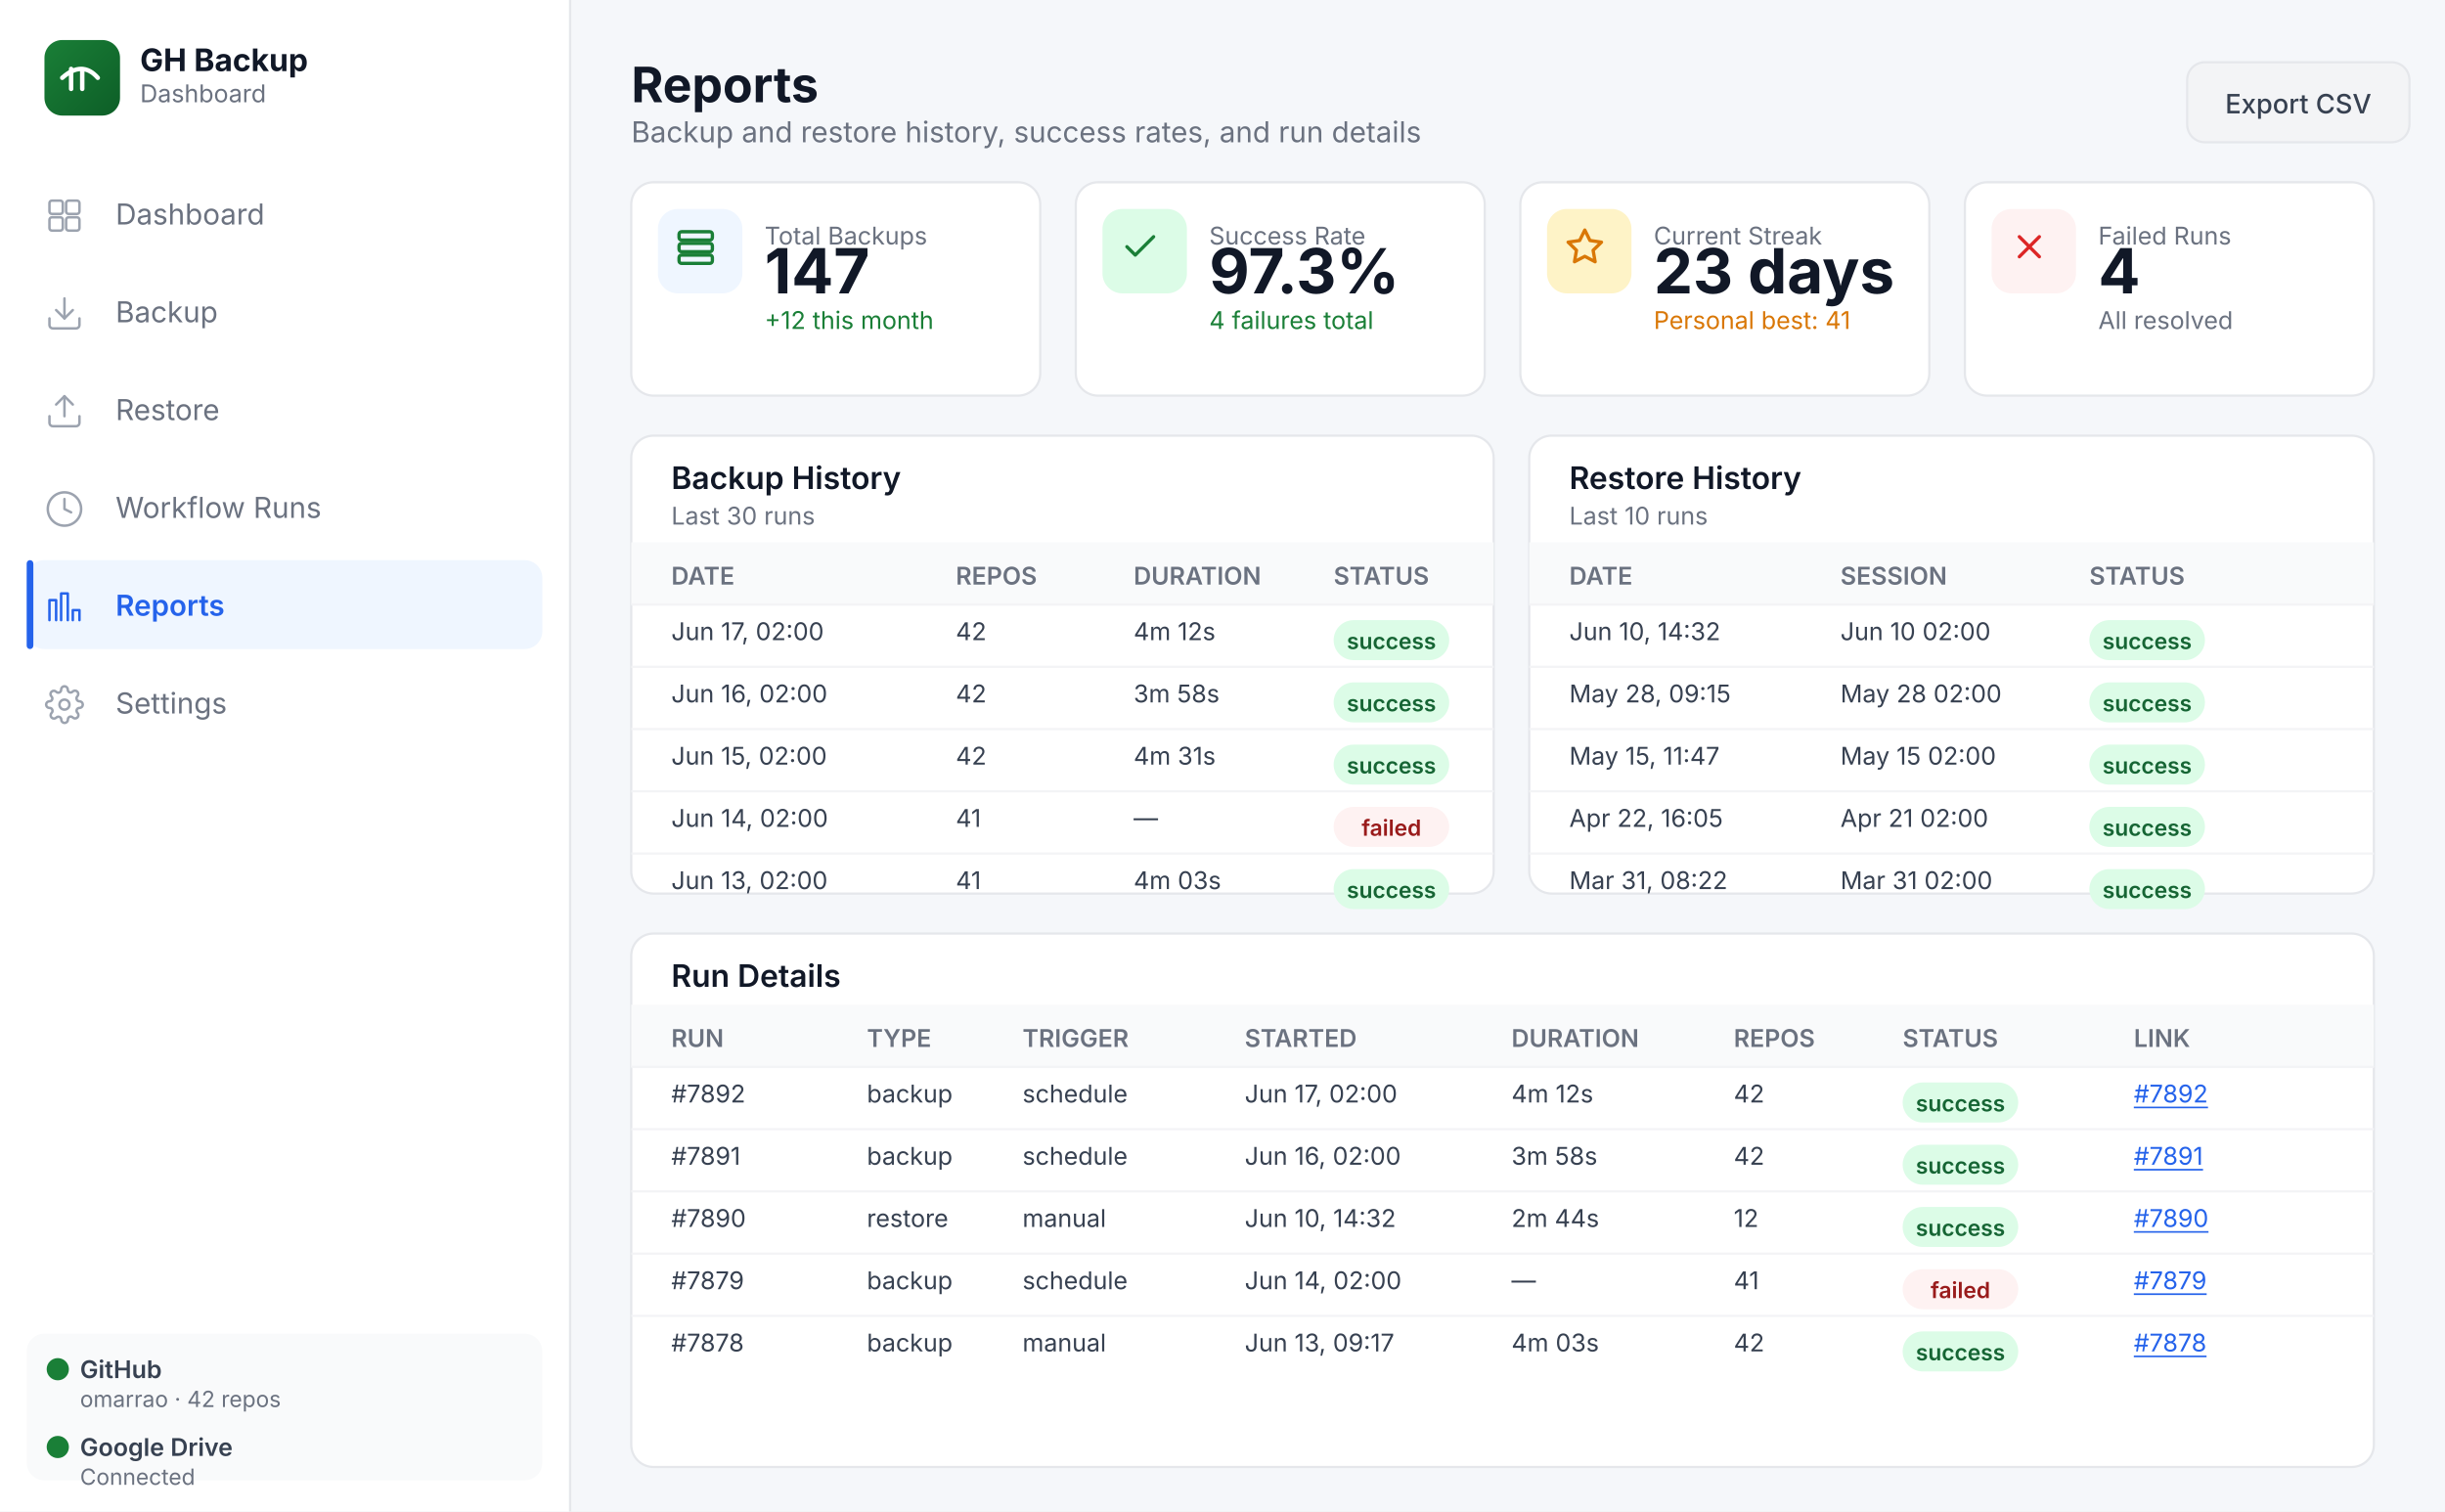
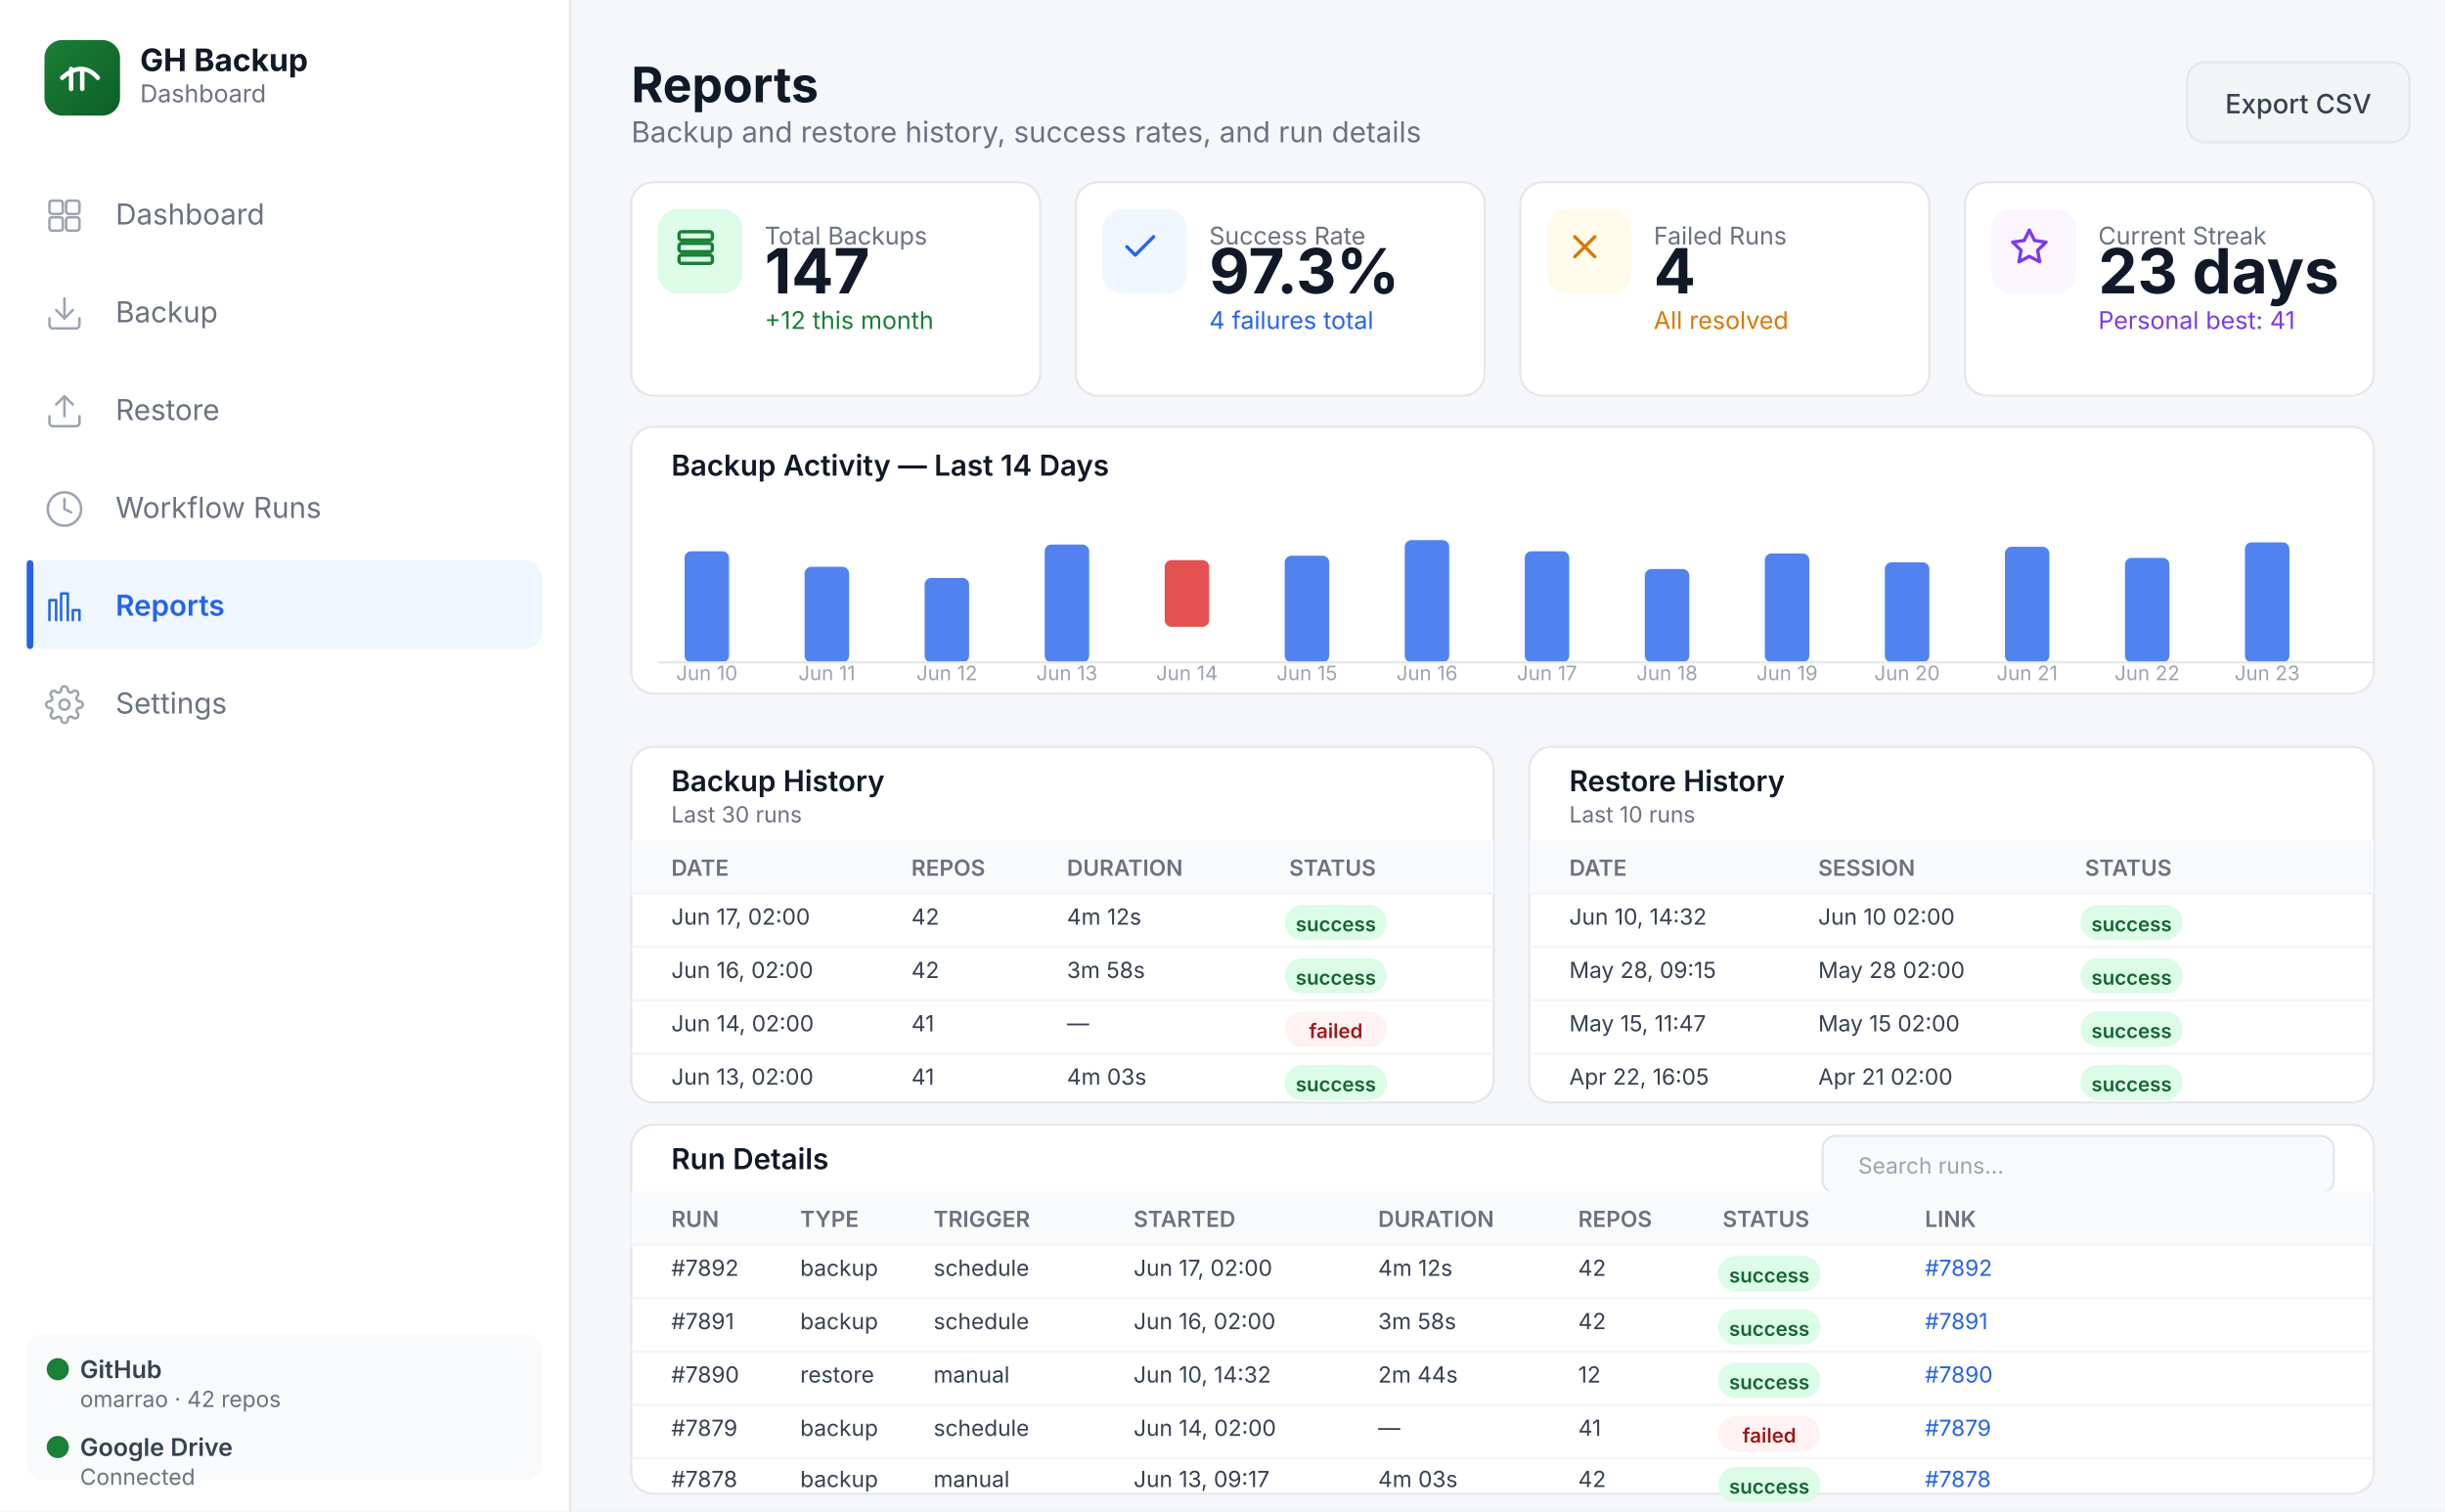
<svg xmlns="http://www.w3.org/2000/svg" viewBox="0 0 1100 680" font-family="Inter, -apple-system, sans-serif">
  <rect width="1100" height="680" fill="#f5f7fa" />
  <rect width="256" height="680" fill="#ffffff" rx="0" />
  <rect x="256" width="1" height="680" fill="#e5e7eb" />
  <rect x="20" y="18" width="34" height="34" rx="8" fill="url(#brandGrad)" />
  <path d="M28 35 Q37 27 44 35 M32 40 L32 31 M37 40 L37 31" stroke="white" stroke-width="2" fill="none" stroke-linecap="round" />
  <text x="63" y="32" font-size="14" font-weight="700" fill="#111827">GH Backup</text>
  <text x="63" y="46" font-size="11" fill="#6b7280">Dashboard</text>
  <rect x="12" y="76" width="232" height="40" rx="8" fill="transparent" />
  <g transform="translate(20, 88) scale(0.75)" stroke="#9ca3af" stroke-width="1.5" fill="none" stroke-linecap="round" stroke-linejoin="round">
    <rect x="3" y="3" width="8" height="8" rx="1.5" />
    <rect x="13" y="3" width="8" height="8" rx="1.5" />
    <rect x="3" y="13" width="8" height="8" rx="1.5" />
    <rect x="13" y="13" width="8" height="8" rx="1.5" />
  </g>
  <text x="52" y="101" font-size="13" fill="#6b7280">Dashboard</text>
  <rect x="12" y="120" width="232" height="40" rx="8" fill="transparent" />
  <g transform="translate(20, 132) scale(0.75)" stroke="#9ca3af" stroke-width="1.5" fill="none" stroke-linecap="round" stroke-linejoin="round">
    <path d="M21 15v4a2 2 0 0 1-2 2H5a2 2 0 0 1-2-2v-4" />
    <polyline points="7 10 12 15 17 10" />
    <line x1="12" y1="15" x2="12" y2="3" />
  </g>
  <text x="52" y="145" font-size="13" fill="#6b7280">Backup</text>
  <rect x="12" y="164" width="232" height="40" rx="8" fill="transparent" />
  <g transform="translate(20, 176) scale(0.75)" stroke="#9ca3af" stroke-width="1.5" fill="none" stroke-linecap="round" stroke-linejoin="round">
    <path d="M21 15v4a2 2 0 0 1-2 2H5a2 2 0 0 1-2-2v-4" />
    <polyline points="17 8 12 3 7 8" />
    <line x1="12" y1="3" x2="12" y2="15" />
  </g>
  <text x="52" y="189" font-size="13" fill="#6b7280">Restore</text>
  <rect x="12" y="208" width="232" height="40" rx="8" fill="transparent" />
  <g transform="translate(20, 220) scale(0.75)" stroke="#9ca3af" stroke-width="1.5" fill="none" stroke-linecap="round" stroke-linejoin="round">
    <circle cx="12" cy="12" r="10" />
    <polyline points="12 6 12 12 16 14" />
  </g>
  <text x="52" y="233" font-size="13" fill="#6b7280">Workflow Runs</text>
  <rect x="12" y="252" width="232" height="40" rx="8" fill="#eff6ff" />
  <rect x="12" y="252" width="3" height="40" rx="1.5" fill="#2563eb" />
  <g transform="translate(20, 264) scale(0.75)" stroke="#2563eb" stroke-width="1.5" fill="none" stroke-linecap="round" stroke-linejoin="round">
    <path d="M3 20V8h4v12M10 20V4h4v16M17 20v-6h4v6" />
  </g>
  <text x="52" y="277" font-size="13" font-weight="600" fill="#2563eb">Reports</text>
  <rect x="12" y="296" width="232" height="40" rx="8" fill="transparent" />
  <g transform="translate(20, 308) scale(0.75)" stroke="#9ca3af" stroke-width="1.5" fill="none" stroke-linecap="round" stroke-linejoin="round">
    <circle cx="12" cy="12" r="3" />
    <path d="M19.4 15a1.65 1.65 0 00.33 1.82l.06.06a2 2 0 010 2.83 2 2 0 01-2.83 0l-.06-.06a1.65 1.65 0 00-1.82-.33 1.65 1.65 0 00-1 1.51V21a2 2 0 01-4 0v-.09A1.65 1.65 0 009 19.4a1.65 1.65 0 00-1.82.33l-.06.06a2 2 0 01-2.83-2.83l.06-.06A1.65 1.65 0 004.68 15a1.65 1.65 0 00-1.51-1H3a2 2 0 010-4h.09A1.65 1.65 0 004.6 9a1.65 1.65 0 00-.33-1.82l-.06-.06a2 2 0 012.83-2.83l.06.06A1.65 1.65 0 009 4.68a1.65 1.65 0 001-1.51V3a2 2 0 014 0v.09a1.65 1.65 0 001 1.51 1.65 1.65 0 001.82-.33l.06-.06a2 2 0 012.83 2.83l-.06.06A1.65 1.65 0 0019.4 9a1.65 1.65 0 001.51 1H21a2 2 0 010 4h-.09a1.65 1.65 0 00-1.51 1z" />
  </g>
  <text x="52" y="321" font-size="13" fill="#6b7280">Settings</text>
  <rect x="12" y="600" width="232" height="66" rx="8" fill="#f9fafb" />
  <circle cx="26" cy="616" r="5" fill="#1a7f37" />
  <text x="36" y="620" font-size="11" font-weight="600" fill="#374151">GitHub</text>
  <text x="36" y="633" font-size="10" fill="#6b7280">omarrao · 42 repos</text>
  <circle cx="26" cy="651" r="5" fill="#1a7f37" />
  <text x="36" y="655" font-size="11" font-weight="600" fill="#374151">Google Drive</text>
  <text x="36" y="668" font-size="10" fill="#6b7280">Connected</text>
  <text x="284" y="46" font-size="22" font-weight="700" fill="#111827">Reports</text>
  <text x="284" y="64" font-size="13" fill="#6b7280">Backup and restore history, success rates, and run details</text>
  <rect x="984" y="28" width="100" height="36" rx="8" fill="#f3f4f6" stroke="#e5e7eb" />
  <text x="1034" y="51" font-size="12" font-weight="500" fill="#374151" text-anchor="middle">Export CSV</text>
  <rect x="284" y="82" width="184" height="96" rx="10" fill="#ffffff" stroke="#e5e7eb" />
-   <rect x="296" y="94" width="38" height="38" rx="9" fill="#eff6ff" />
+   <rect x="296" y="94" width="38" height="38" rx="9" fill="#dcfce7" />
  <g transform="translate(304, 102) scale(0.75)" stroke="#1a7f37" stroke-width="2" fill="none" stroke-linecap="round" stroke-linejoin="round">
    <rect x="2" y="3" width="20" height="5" rx="1.5" />
    <rect x="2" y="10" width="20" height="5" rx="1.5" />
    <rect x="2" y="17" width="20" height="5" rx="1.5" />
  </g>
  <text x="344" y="110" font-size="11" fill="#6b7280">Total Backups</text>
  <text x="344" y="132" font-size="28" font-weight="700" fill="#111827">147</text>
  <text x="344" y="148" font-size="11" fill="#1a7f37">+12 this month</text>
  <rect x="484" y="82" width="184" height="96" rx="10" fill="#ffffff" stroke="#e5e7eb" />
-   <rect x="496" y="94" width="38" height="38" rx="9" fill="#dcfce7" />
-   <g transform="translate(504, 102) scale(0.75)" stroke="#1a7f37" stroke-width="2" fill="none" stroke-linecap="round" stroke-linejoin="round">
+   <rect x="496" y="94" width="38" height="38" rx="9" fill="#eff6ff" />
+   <g transform="translate(504, 102) scale(0.75)" stroke="#2563eb" stroke-width="2" fill="none" stroke-linecap="round" stroke-linejoin="round">
    <polyline points="20 6 9 17 4 12" />
  </g>
  <text x="544" y="110" font-size="11" fill="#6b7280">Success Rate</text>
  <text x="544" y="132" font-size="28" font-weight="700" fill="#111827">97.3%</text>
-   <text x="544" y="148" font-size="11" fill="#1a7f37">4 failures total</text>
+   <text x="544" y="148" font-size="11" fill="#2563eb">4 failures total</text>
  <rect x="684" y="82" width="184" height="96" rx="10" fill="#ffffff" stroke="#e5e7eb" />
-   <rect x="696" y="94" width="38" height="38" rx="9" fill="#fef3c7" />
+   <rect x="696" y="94" width="38" height="38" rx="9" fill="#fffbeb" />
  <g transform="translate(704, 102) scale(0.75)" stroke="#d97706" stroke-width="2" fill="none" stroke-linecap="round" stroke-linejoin="round">
-     <polygon points="12 2 15.09 8.26 22 9.27 17 14.14 18.18 21.02 12 17.77 5.82 21.02 7 14.14 2 9.27 8.91 8.26 12 2" />
-   </g>
-   <text x="744" y="110" font-size="11" fill="#6b7280">Current Streak</text>
-   <text x="744" y="132" font-size="28" font-weight="700" fill="#111827">23 days</text>
-   <text x="744" y="148" font-size="11" fill="#d97706">Personal best: 41</text>
-   <rect x="884" y="82" width="184" height="96" rx="10" fill="#ffffff" stroke="#e5e7eb" />
-   <rect x="896" y="94" width="38" height="38" rx="9" fill="#fef2f2" />
-   <g transform="translate(904, 102) scale(0.75)" stroke="#dc2626" stroke-width="2" fill="none" stroke-linecap="round" stroke-linejoin="round">
    <line x1="18" y1="6" x2="6" y2="18" />
    <line x1="6" y1="6" x2="18" y2="18" />
  </g>
-   <text x="944" y="110" font-size="11" fill="#6b7280">Failed Runs</text>
-   <text x="944" y="132" font-size="28" font-weight="700" fill="#111827">4</text>
-   <text x="944" y="148" font-size="11" fill="#6b7280">All resolved</text>
-   <rect x="284" y="196" width="388" height="206" rx="10" fill="#ffffff" stroke="#e5e7eb" />
-   <text x="302" y="220" font-size="14" font-weight="600" fill="#111827">Backup History</text>
-   <text x="302" y="236" font-size="11" fill="#6b7280">Last 30 runs</text>
-   <rect x="284" y="244" width="388" height="28" fill="#f9fafb" />
-   <text x="302" y="263" font-size="11" font-weight="600" fill="#6b7280">DATE</text>
-   <text x="430" y="263" font-size="11" font-weight="600" fill="#6b7280">REPOS</text>
-   <text x="510" y="263" font-size="11" font-weight="600" fill="#6b7280">DURATION</text>
-   <text x="600" y="263" font-size="11" font-weight="600" fill="#6b7280">STATUS</text>
-   <line x1="284" y1="272" x2="672" y2="272" stroke="#f3f4f6" />
-   <text x="302" y="288" font-size="11" fill="#374151">Jun 17, 02:00</text>
-   <text x="430" y="288" font-size="11" fill="#374151">42</text>
-   <text x="510" y="288" font-size="11" fill="#374151">4m 12s</text>
-   <rect x="600" y="279" width="52" height="18" rx="9" fill="#dcfce7" />
-   <text x="626" y="292" font-size="10" font-weight="600" fill="#166534" text-anchor="middle">success</text>
-   <line x1="284" y1="300" x2="672" y2="300" stroke="#f3f4f6" />
-   <text x="302" y="316" font-size="11" fill="#374151">Jun 16, 02:00</text>
-   <text x="430" y="316" font-size="11" fill="#374151">42</text>
-   <text x="510" y="316" font-size="11" fill="#374151">3m 58s</text>
-   <rect x="600" y="307" width="52" height="18" rx="9" fill="#dcfce7" />
-   <text x="626" y="320" font-size="10" font-weight="600" fill="#166534" text-anchor="middle">success</text>
-   <line x1="284" y1="328" x2="672" y2="328" stroke="#f3f4f6" />
-   <text x="302" y="344" font-size="11" fill="#374151">Jun 15, 02:00</text>
-   <text x="430" y="344" font-size="11" fill="#374151">42</text>
-   <text x="510" y="344" font-size="11" fill="#374151">4m 31s</text>
-   <rect x="600" y="335" width="52" height="18" rx="9" fill="#dcfce7" />
-   <text x="626" y="348" font-size="10" font-weight="600" fill="#166534" text-anchor="middle">success</text>
-   <line x1="284" y1="356" x2="672" y2="356" stroke="#f3f4f6" />
-   <text x="302" y="372" font-size="11" fill="#374151">Jun 14, 02:00</text>
-   <text x="430" y="372" font-size="11" fill="#374151">41</text>
-   <text x="510" y="372" font-size="11" fill="#374151">—</text>
-   <rect x="600" y="363" width="52" height="18" rx="9" fill="#fef2f2" />
-   <text x="626" y="376" font-size="10" font-weight="600" fill="#991b1b" text-anchor="middle">failed</text>
-   <line x1="284" y1="384" x2="672" y2="384" stroke="#f3f4f6" />
-   <text x="302" y="400" font-size="11" fill="#374151">Jun 13, 02:00</text>
-   <text x="430" y="400" font-size="11" fill="#374151">41</text>
-   <text x="510" y="400" font-size="11" fill="#374151">4m 03s</text>
-   <rect x="600" y="391" width="52" height="18" rx="9" fill="#dcfce7" />
-   <text x="626" y="404" font-size="10" font-weight="600" fill="#166534" text-anchor="middle">success</text>
-   <rect x="688" y="196" width="380" height="206" rx="10" fill="#ffffff" stroke="#e5e7eb" />
-   <text x="706" y="220" font-size="14" font-weight="600" fill="#111827">Restore History</text>
-   <text x="706" y="236" font-size="11" fill="#6b7280">Last 10 runs</text>
-   <rect x="688" y="244" width="380" height="28" fill="#f9fafb" />
-   <text x="706" y="263" font-size="11" font-weight="600" fill="#6b7280">DATE</text>
-   <text x="828" y="263" font-size="11" font-weight="600" fill="#6b7280">SESSION</text>
-   <text x="940" y="263" font-size="11" font-weight="600" fill="#6b7280">STATUS</text>
-   <line x1="688" y1="272" x2="1068" y2="272" stroke="#f3f4f6" />
-   <text x="706" y="288" font-size="11" fill="#374151">Jun 10, 14:32</text>
-   <text x="828" y="288" font-size="11" fill="#374151">Jun 10 02:00</text>
-   <rect x="940" y="279" width="52" height="18" rx="9" fill="#dcfce7" />
-   <text x="966" y="292" font-size="10" font-weight="600" fill="#166534" text-anchor="middle">success</text>
-   <line x1="688" y1="300" x2="1068" y2="300" stroke="#f3f4f6" />
-   <text x="706" y="316" font-size="11" fill="#374151">May 28, 09:15</text>
-   <text x="828" y="316" font-size="11" fill="#374151">May 28 02:00</text>
-   <rect x="940" y="307" width="52" height="18" rx="9" fill="#dcfce7" />
-   <text x="966" y="320" font-size="10" font-weight="600" fill="#166534" text-anchor="middle">success</text>
-   <line x1="688" y1="328" x2="1068" y2="328" stroke="#f3f4f6" />
-   <text x="706" y="344" font-size="11" fill="#374151">May 15, 11:47</text>
-   <text x="828" y="344" font-size="11" fill="#374151">May 15 02:00</text>
-   <rect x="940" y="335" width="52" height="18" rx="9" fill="#dcfce7" />
-   <text x="966" y="348" font-size="10" font-weight="600" fill="#166534" text-anchor="middle">success</text>
-   <line x1="688" y1="356" x2="1068" y2="356" stroke="#f3f4f6" />
-   <text x="706" y="372" font-size="11" fill="#374151">Apr 22, 16:05</text>
-   <text x="828" y="372" font-size="11" fill="#374151">Apr 21 02:00</text>
-   <rect x="940" y="363" width="52" height="18" rx="9" fill="#dcfce7" />
-   <text x="966" y="376" font-size="10" font-weight="600" fill="#166534" text-anchor="middle">success</text>
-   <line x1="688" y1="384" x2="1068" y2="384" stroke="#f3f4f6" />
-   <text x="706" y="400" font-size="11" fill="#374151">Mar 31, 08:22</text>
-   <text x="828" y="400" font-size="11" fill="#374151">Mar 31 02:00</text>
-   <rect x="940" y="391" width="52" height="18" rx="9" fill="#dcfce7" />
-   <text x="966" y="404" font-size="10" font-weight="600" fill="#166534" text-anchor="middle">success</text>
-   <rect x="284" y="420" width="784" height="240" rx="10" fill="#ffffff" stroke="#e5e7eb" />
-   <text x="302" y="444" font-size="14" font-weight="600" fill="#111827">Run Details</text>
-   <rect x="284" y="452" width="784" height="28" fill="#f9fafb" />
-   <text x="302" y="471" font-size="11" font-weight="600" fill="#6b7280">RUN</text>
-   <text x="390" y="471" font-size="11" font-weight="600" fill="#6b7280">TYPE</text>
-   <text x="460" y="471" font-size="11" font-weight="600" fill="#6b7280">TRIGGER</text>
-   <text x="560" y="471" font-size="11" font-weight="600" fill="#6b7280">STARTED</text>
-   <text x="680" y="471" font-size="11" font-weight="600" fill="#6b7280">DURATION</text>
-   <text x="780" y="471" font-size="11" font-weight="600" fill="#6b7280">REPOS</text>
-   <text x="856" y="471" font-size="11" font-weight="600" fill="#6b7280">STATUS</text>
-   <text x="960" y="471" font-size="11" font-weight="600" fill="#6b7280">LINK</text>
-   <line x1="284" y1="480" x2="1068" y2="480" stroke="#f3f4f6" />
-   <text x="302" y="496" font-size="11" fill="#374151">#7892</text>
-   <text x="390" y="496" font-size="11" fill="#374151">backup</text>
-   <text x="460" y="496" font-size="11" fill="#374151">schedule</text>
-   <text x="560" y="496" font-size="11" fill="#374151">Jun 17, 02:00</text>
-   <text x="680" y="496" font-size="11" fill="#374151">4m 12s</text>
-   <text x="780" y="496" font-size="11" fill="#374151">42</text>
-   <rect x="856" y="487" width="52" height="18" rx="9" fill="#dcfce7" />
-   <text x="882" y="500" font-size="10" font-weight="600" fill="#166534" text-anchor="middle">success</text>
-   <text x="960" y="496" font-size="11" fill="#2563eb" text-decoration="underline">#7892</text>
-   <line x1="284" y1="508" x2="1068" y2="508" stroke="#f3f4f6" />
-   <text x="302" y="524" font-size="11" fill="#374151">#7891</text>
-   <text x="390" y="524" font-size="11" fill="#374151">backup</text>
-   <text x="460" y="524" font-size="11" fill="#374151">schedule</text>
-   <text x="560" y="524" font-size="11" fill="#374151">Jun 16, 02:00</text>
-   <text x="680" y="524" font-size="11" fill="#374151">3m 58s</text>
-   <text x="780" y="524" font-size="11" fill="#374151">42</text>
-   <rect x="856" y="515" width="52" height="18" rx="9" fill="#dcfce7" />
-   <text x="882" y="528" font-size="10" font-weight="600" fill="#166534" text-anchor="middle">success</text>
-   <text x="960" y="524" font-size="11" fill="#2563eb" text-decoration="underline">#7891</text>
-   <line x1="284" y1="536" x2="1068" y2="536" stroke="#f3f4f6" />
-   <text x="302" y="552" font-size="11" fill="#374151">#7890</text>
-   <text x="390" y="552" font-size="11" fill="#374151">restore</text>
-   <text x="460" y="552" font-size="11" fill="#374151">manual</text>
-   <text x="560" y="552" font-size="11" fill="#374151">Jun 10, 14:32</text>
-   <text x="680" y="552" font-size="11" fill="#374151">2m 44s</text>
-   <text x="780" y="552" font-size="11" fill="#374151">12</text>
-   <rect x="856" y="543" width="52" height="18" rx="9" fill="#dcfce7" />
-   <text x="882" y="556" font-size="10" font-weight="600" fill="#166534" text-anchor="middle">success</text>
-   <text x="960" y="552" font-size="11" fill="#2563eb" text-decoration="underline">#7890</text>
-   <line x1="284" y1="564" x2="1068" y2="564" stroke="#f3f4f6" />
-   <text x="302" y="580" font-size="11" fill="#374151">#7879</text>
-   <text x="390" y="580" font-size="11" fill="#374151">backup</text>
-   <text x="460" y="580" font-size="11" fill="#374151">schedule</text>
-   <text x="560" y="580" font-size="11" fill="#374151">Jun 14, 02:00</text>
-   <text x="680" y="580" font-size="11" fill="#374151">—</text>
-   <text x="780" y="580" font-size="11" fill="#374151">41</text>
-   <rect x="856" y="571" width="52" height="18" rx="9" fill="#fef2f2" />
-   <text x="882" y="584" font-size="10" font-weight="600" fill="#991b1b" text-anchor="middle">failed</text>
-   <text x="960" y="580" font-size="11" fill="#2563eb" text-decoration="underline">#7879</text>
-   <line x1="284" y1="592" x2="1068" y2="592" stroke="#f3f4f6" />
-   <text x="302" y="608" font-size="11" fill="#374151">#7878</text>
-   <text x="390" y="608" font-size="11" fill="#374151">backup</text>
-   <text x="460" y="608" font-size="11" fill="#374151">manual</text>
-   <text x="560" y="608" font-size="11" fill="#374151">Jun 13, 09:17</text>
-   <text x="680" y="608" font-size="11" fill="#374151">4m 03s</text>
-   <text x="780" y="608" font-size="11" fill="#374151">42</text>
-   <rect x="856" y="599" width="52" height="18" rx="9" fill="#dcfce7" />
-   <text x="882" y="612" font-size="10" font-weight="600" fill="#166534" text-anchor="middle">success</text>
-   <text x="960" y="608" font-size="11" fill="#2563eb" text-decoration="underline">#7878</text>
+   <text x="744" y="110" font-size="11" fill="#6b7280">Failed Runs</text>
+   <text x="744" y="132" font-size="28" font-weight="700" fill="#111827">4</text>
+   <text x="744" y="148" font-size="11" fill="#d97706">All resolved</text>
+   <rect x="884" y="82" width="184" height="96" rx="10" fill="#ffffff" stroke="#e5e7eb" />
+   <rect x="896" y="94" width="38" height="38" rx="9" fill="#faf5ff" />
+   <g transform="translate(904, 102) scale(0.75)" stroke="#7c3aed" stroke-width="2" fill="none" stroke-linecap="round" stroke-linejoin="round">
+     <polygon points="12 2 15.09 8.26 22 9.27 17 14.14 18.18 21.02 12 17.77 5.82 21.02 7 14.14 2 9.27 8.91 8.26 12 2" />
+   </g>
+   <text x="944" y="110" font-size="11" fill="#6b7280">Current Streak</text>
+   <text x="944" y="132" font-size="28" font-weight="700" fill="#111827">23 days</text>
+   <text x="944" y="148" font-size="11" fill="#7c3aed">Personal best: 41</text>
+   <rect x="284" y="192" width="784" height="120" rx="10" fill="#ffffff" stroke="#e5e7eb" />
+   <text x="302" y="214" font-size="13" font-weight="600" fill="#111827">Backup Activity — Last 14 Days</text>
+   <text x="318" y="306" font-size="9" fill="#9ca3af" text-anchor="middle">Jun 10</text>
+   <text x="372" y="306" font-size="9" fill="#9ca3af" text-anchor="middle">Jun 11</text>
+   <text x="426" y="306" font-size="9" fill="#9ca3af" text-anchor="middle">Jun 12</text>
+   <text x="480" y="306" font-size="9" fill="#9ca3af" text-anchor="middle">Jun 13</text>
+   <text x="534" y="306" font-size="9" fill="#9ca3af" text-anchor="middle">Jun 14</text>
+   <text x="588" y="306" font-size="9" fill="#9ca3af" text-anchor="middle">Jun 15</text>
+   <text x="642" y="306" font-size="9" fill="#9ca3af" text-anchor="middle">Jun 16</text>
+   <text x="696" y="306" font-size="9" fill="#9ca3af" text-anchor="middle">Jun 17</text>
+   <text x="750" y="306" font-size="9" fill="#9ca3af" text-anchor="middle">Jun 18</text>
+   <text x="804" y="306" font-size="9" fill="#9ca3af" text-anchor="middle">Jun 19</text>
+   <text x="858" y="306" font-size="9" fill="#9ca3af" text-anchor="middle">Jun 20</text>
+   <text x="912" y="306" font-size="9" fill="#9ca3af" text-anchor="middle">Jun 21</text>
+   <text x="966" y="306" font-size="9" fill="#9ca3af" text-anchor="middle">Jun 22</text>
+   <text x="1020" y="306" font-size="9" fill="#9ca3af" text-anchor="middle">Jun 23</text>
+   <rect x="308" y="248" width="20" height="50" rx="3" fill="#2563eb" opacity="0.8" />
+   <rect x="362" y="255" width="20" height="43" rx="3" fill="#2563eb" opacity="0.8" />
+   <rect x="416" y="260" width="20" height="38" rx="3" fill="#2563eb" opacity="0.8" />
+   <rect x="470" y="245" width="20" height="53" rx="3" fill="#2563eb" opacity="0.8" />
+   <rect x="524" y="252" width="20" height="30" rx="3" fill="#dc2626" opacity="0.8" />
+   <rect x="578" y="250" width="20" height="48" rx="3" fill="#2563eb" opacity="0.8" />
+   <rect x="632" y="243" width="20" height="55" rx="3" fill="#2563eb" opacity="0.8" />
+   <rect x="686" y="248" width="20" height="50" rx="3" fill="#2563eb" opacity="0.8" />
+   <rect x="740" y="256" width="20" height="42" rx="3" fill="#2563eb" opacity="0.8" />
+   <rect x="794" y="249" width="20" height="49" rx="3" fill="#2563eb" opacity="0.8" />
+   <rect x="848" y="253" width="20" height="45" rx="3" fill="#2563eb" opacity="0.8" />
+   <rect x="902" y="246" width="20" height="52" rx="3" fill="#2563eb" opacity="0.8" />
+   <rect x="956" y="251" width="20" height="47" rx="3" fill="#2563eb" opacity="0.8" />
+   <rect x="1010" y="244" width="20" height="54" rx="3" fill="#2563eb" opacity="0.8" />
+   <line x1="296" y1="298" x2="1068" y2="298" stroke="#e5e7eb" stroke-width="1" />
+   <rect x="284" y="336" width="388" height="160" rx="10" fill="#ffffff" stroke="#e5e7eb" />
+   <text x="302" y="356" font-size="13" font-weight="600" fill="#111827">Backup History</text>
+   <text x="302" y="370" font-size="10" fill="#6b7280">Last 30 runs</text>
+   <rect x="284" y="378" width="388" height="24" fill="#f9fafb" />
+   <text x="302" y="394" font-size="10" font-weight="600" fill="#6b7280">DATE</text>
+   <text x="410" y="394" font-size="10" font-weight="600" fill="#6b7280">REPOS</text>
+   <text x="480" y="394" font-size="10" font-weight="600" fill="#6b7280">DURATION</text>
+   <text x="580" y="394" font-size="10" font-weight="600" fill="#6b7280">STATUS</text>
+   <line x1="284" y1="402" x2="672" y2="402" stroke="#f3f4f6" />
+   <text x="302" y="416" font-size="10" fill="#374151">Jun 17, 02:00</text>
+   <text x="410" y="416" font-size="10" fill="#374151">42</text>
+   <text x="480" y="416" font-size="10" fill="#374151">4m 12s</text>
+   <rect x="578" y="407" width="46" height="16" rx="8" fill="#dcfce7" />
+   <text x="601" y="419" font-size="9" font-weight="600" fill="#166534" text-anchor="middle">success</text>
+   <line x1="284" y1="426" x2="672" y2="426" stroke="#f3f4f6" />
+   <text x="302" y="440" font-size="10" fill="#374151">Jun 16, 02:00</text>
+   <text x="410" y="440" font-size="10" fill="#374151">42</text>
+   <text x="480" y="440" font-size="10" fill="#374151">3m 58s</text>
+   <rect x="578" y="431" width="46" height="16" rx="8" fill="#dcfce7" />
+   <text x="601" y="443" font-size="9" font-weight="600" fill="#166534" text-anchor="middle">success</text>
+   <line x1="284" y1="450" x2="672" y2="450" stroke="#f3f4f6" />
+   <text x="302" y="464" font-size="10" fill="#374151">Jun 14, 02:00</text>
+   <text x="410" y="464" font-size="10" fill="#374151">41</text>
+   <text x="480" y="464" font-size="10" fill="#374151">—</text>
+   <rect x="578" y="455" width="46" height="16" rx="8" fill="#fef2f2" />
+   <text x="601" y="467" font-size="9" font-weight="600" fill="#991b1b" text-anchor="middle">failed</text>
+   <line x1="284" y1="474" x2="672" y2="474" stroke="#f3f4f6" />
+   <text x="302" y="488" font-size="10" fill="#374151">Jun 13, 02:00</text>
+   <text x="410" y="488" font-size="10" fill="#374151">41</text>
+   <text x="480" y="488" font-size="10" fill="#374151">4m 03s</text>
+   <rect x="578" y="479" width="46" height="16" rx="8" fill="#dcfce7" />
+   <text x="601" y="491" font-size="9" font-weight="600" fill="#166534" text-anchor="middle">success</text>
+   <rect x="688" y="336" width="380" height="160" rx="10" fill="#ffffff" stroke="#e5e7eb" />
+   <text x="706" y="356" font-size="13" font-weight="600" fill="#111827">Restore History</text>
+   <text x="706" y="370" font-size="10" fill="#6b7280">Last 10 runs</text>
+   <rect x="688" y="378" width="380" height="24" fill="#f9fafb" />
+   <text x="706" y="394" font-size="10" font-weight="600" fill="#6b7280">DATE</text>
+   <text x="818" y="394" font-size="10" font-weight="600" fill="#6b7280">SESSION</text>
+   <text x="938" y="394" font-size="10" font-weight="600" fill="#6b7280">STATUS</text>
+   <line x1="688" y1="402" x2="1068" y2="402" stroke="#f3f4f6" />
+   <text x="706" y="416" font-size="10" fill="#374151">Jun 10, 14:32</text>
+   <text x="818" y="416" font-size="10" fill="#374151">Jun 10 02:00</text>
+   <rect x="936" y="407" width="46" height="16" rx="8" fill="#dcfce7" />
+   <text x="959" y="419" font-size="9" font-weight="600" fill="#166534" text-anchor="middle">success</text>
+   <line x1="688" y1="426" x2="1068" y2="426" stroke="#f3f4f6" />
+   <text x="706" y="440" font-size="10" fill="#374151">May 28, 09:15</text>
+   <text x="818" y="440" font-size="10" fill="#374151">May 28 02:00</text>
+   <rect x="936" y="431" width="46" height="16" rx="8" fill="#dcfce7" />
+   <text x="959" y="443" font-size="9" font-weight="600" fill="#166534" text-anchor="middle">success</text>
+   <line x1="688" y1="450" x2="1068" y2="450" stroke="#f3f4f6" />
+   <text x="706" y="464" font-size="10" fill="#374151">May 15, 11:47</text>
+   <text x="818" y="464" font-size="10" fill="#374151">May 15 02:00</text>
+   <rect x="936" y="455" width="46" height="16" rx="8" fill="#dcfce7" />
+   <text x="959" y="467" font-size="9" font-weight="600" fill="#166534" text-anchor="middle">success</text>
+   <line x1="688" y1="474" x2="1068" y2="474" stroke="#f3f4f6" />
+   <text x="706" y="488" font-size="10" fill="#374151">Apr 22, 16:05</text>
+   <text x="818" y="488" font-size="10" fill="#374151">Apr 21 02:00</text>
+   <rect x="936" y="479" width="46" height="16" rx="8" fill="#dcfce7" />
+   <text x="959" y="491" font-size="9" font-weight="600" fill="#166534" text-anchor="middle">success</text>
+   <rect x="284" y="506" width="784" height="166" rx="10" fill="#ffffff" stroke="#e5e7eb" />
+   <text x="302" y="526" font-size="13" font-weight="600" fill="#111827">Run Details</text>
+   <rect x="820" y="511" width="230" height="26" rx="6" fill="#f9fafb" stroke="#e2e6ea" stroke-width="1" />
+   <text x="836" y="528" font-size="10" fill="#9ca3af">Search runs...</text>
+   <rect x="284" y="536" width="784" height="24" fill="#f9fafb" />
+   <text x="302" y="552" font-size="10" font-weight="600" fill="#6b7280">RUN</text>
+   <text x="360" y="552" font-size="10" font-weight="600" fill="#6b7280">TYPE</text>
+   <text x="420" y="552" font-size="10" font-weight="600" fill="#6b7280">TRIGGER</text>
+   <text x="510" y="552" font-size="10" font-weight="600" fill="#6b7280">STARTED</text>
+   <text x="620" y="552" font-size="10" font-weight="600" fill="#6b7280">DURATION</text>
+   <text x="710" y="552" font-size="10" font-weight="600" fill="#6b7280">REPOS</text>
+   <text x="775" y="552" font-size="10" font-weight="600" fill="#6b7280">STATUS</text>
+   <text x="866" y="552" font-size="10" font-weight="600" fill="#6b7280">LINK</text>
+   <line x1="284" y1="560" x2="1068" y2="560" stroke="#f3f4f6" />
+   <text x="302" y="574" font-size="10" fill="#374151">#7892</text>
+   <text x="360" y="574" font-size="10" fill="#374151">backup</text>
+   <text x="420" y="574" font-size="10" fill="#374151">schedule</text>
+   <text x="510" y="574" font-size="10" fill="#374151">Jun 17, 02:00</text>
+   <text x="620" y="574" font-size="10" fill="#374151">4m 12s</text>
+   <text x="710" y="574" font-size="10" fill="#374151">42</text>
+   <rect x="773" y="565" width="46" height="16" rx="8" fill="#dcfce7" />
+   <text x="796" y="577" font-size="9" font-weight="600" fill="#166534" text-anchor="middle">success</text>
+   <text x="866" y="574" font-size="10" fill="#2563eb">#7892</text>
+   <line x1="284" y1="584" x2="1068" y2="584" stroke="#f3f4f6" />
+   <text x="302" y="598" font-size="10" fill="#374151">#7891</text>
+   <text x="360" y="598" font-size="10" fill="#374151">backup</text>
+   <text x="420" y="598" font-size="10" fill="#374151">schedule</text>
+   <text x="510" y="598" font-size="10" fill="#374151">Jun 16, 02:00</text>
+   <text x="620" y="598" font-size="10" fill="#374151">3m 58s</text>
+   <text x="710" y="598" font-size="10" fill="#374151">42</text>
+   <rect x="773" y="589" width="46" height="16" rx="8" fill="#dcfce7" />
+   <text x="796" y="601" font-size="9" font-weight="600" fill="#166534" text-anchor="middle">success</text>
+   <text x="866" y="598" font-size="10" fill="#2563eb">#7891</text>
+   <line x1="284" y1="608" x2="1068" y2="608" stroke="#f3f4f6" />
+   <text x="302" y="622" font-size="10" fill="#374151">#7890</text>
+   <text x="360" y="622" font-size="10" fill="#374151">restore</text>
+   <text x="420" y="622" font-size="10" fill="#374151">manual</text>
+   <text x="510" y="622" font-size="10" fill="#374151">Jun 10, 14:32</text>
+   <text x="620" y="622" font-size="10" fill="#374151">2m 44s</text>
+   <text x="710" y="622" font-size="10" fill="#374151">12</text>
+   <rect x="773" y="613" width="46" height="16" rx="8" fill="#dcfce7" />
+   <text x="796" y="625" font-size="9" font-weight="600" fill="#166534" text-anchor="middle">success</text>
+   <text x="866" y="622" font-size="10" fill="#2563eb">#7890</text>
+   <line x1="284" y1="632" x2="1068" y2="632" stroke="#f3f4f6" />
+   <text x="302" y="646" font-size="10" fill="#374151">#7879</text>
+   <text x="360" y="646" font-size="10" fill="#374151">backup</text>
+   <text x="420" y="646" font-size="10" fill="#374151">schedule</text>
+   <text x="510" y="646" font-size="10" fill="#374151">Jun 14, 02:00</text>
+   <text x="620" y="646" font-size="10" fill="#374151">—</text>
+   <text x="710" y="646" font-size="10" fill="#374151">41</text>
+   <rect x="773" y="637" width="46" height="16" rx="8" fill="#fef2f2" />
+   <text x="796" y="649" font-size="9" font-weight="600" fill="#991b1b" text-anchor="middle">failed</text>
+   <text x="866" y="646" font-size="10" fill="#2563eb">#7879</text>
+   <line x1="284" y1="656" x2="1068" y2="656" stroke="#f3f4f6" />
+   <text x="302" y="669" font-size="10" fill="#374151">#7878</text>
+   <text x="360" y="669" font-size="10" fill="#374151">backup</text>
+   <text x="420" y="669" font-size="10" fill="#374151">manual</text>
+   <text x="510" y="669" font-size="10" fill="#374151">Jun 13, 09:17</text>
+   <text x="620" y="669" font-size="10" fill="#374151">4m 03s</text>
+   <text x="710" y="669" font-size="10" fill="#374151">42</text>
+   <rect x="773" y="660" width="46" height="16" rx="8" fill="#dcfce7" />
+   <text x="796" y="672" font-size="9" font-weight="600" fill="#166534" text-anchor="middle">success</text>
+   <text x="866" y="669" font-size="10" fill="#2563eb">#7878</text>
  <defs>
    <linearGradient id="brandGrad" x1="0" y1="0" x2="1" y2="1">
      <stop offset="0%" stop-color="#1a7f37" />
      <stop offset="100%" stop-color="#0d5e27" />
    </linearGradient>
  </defs>
</svg>
